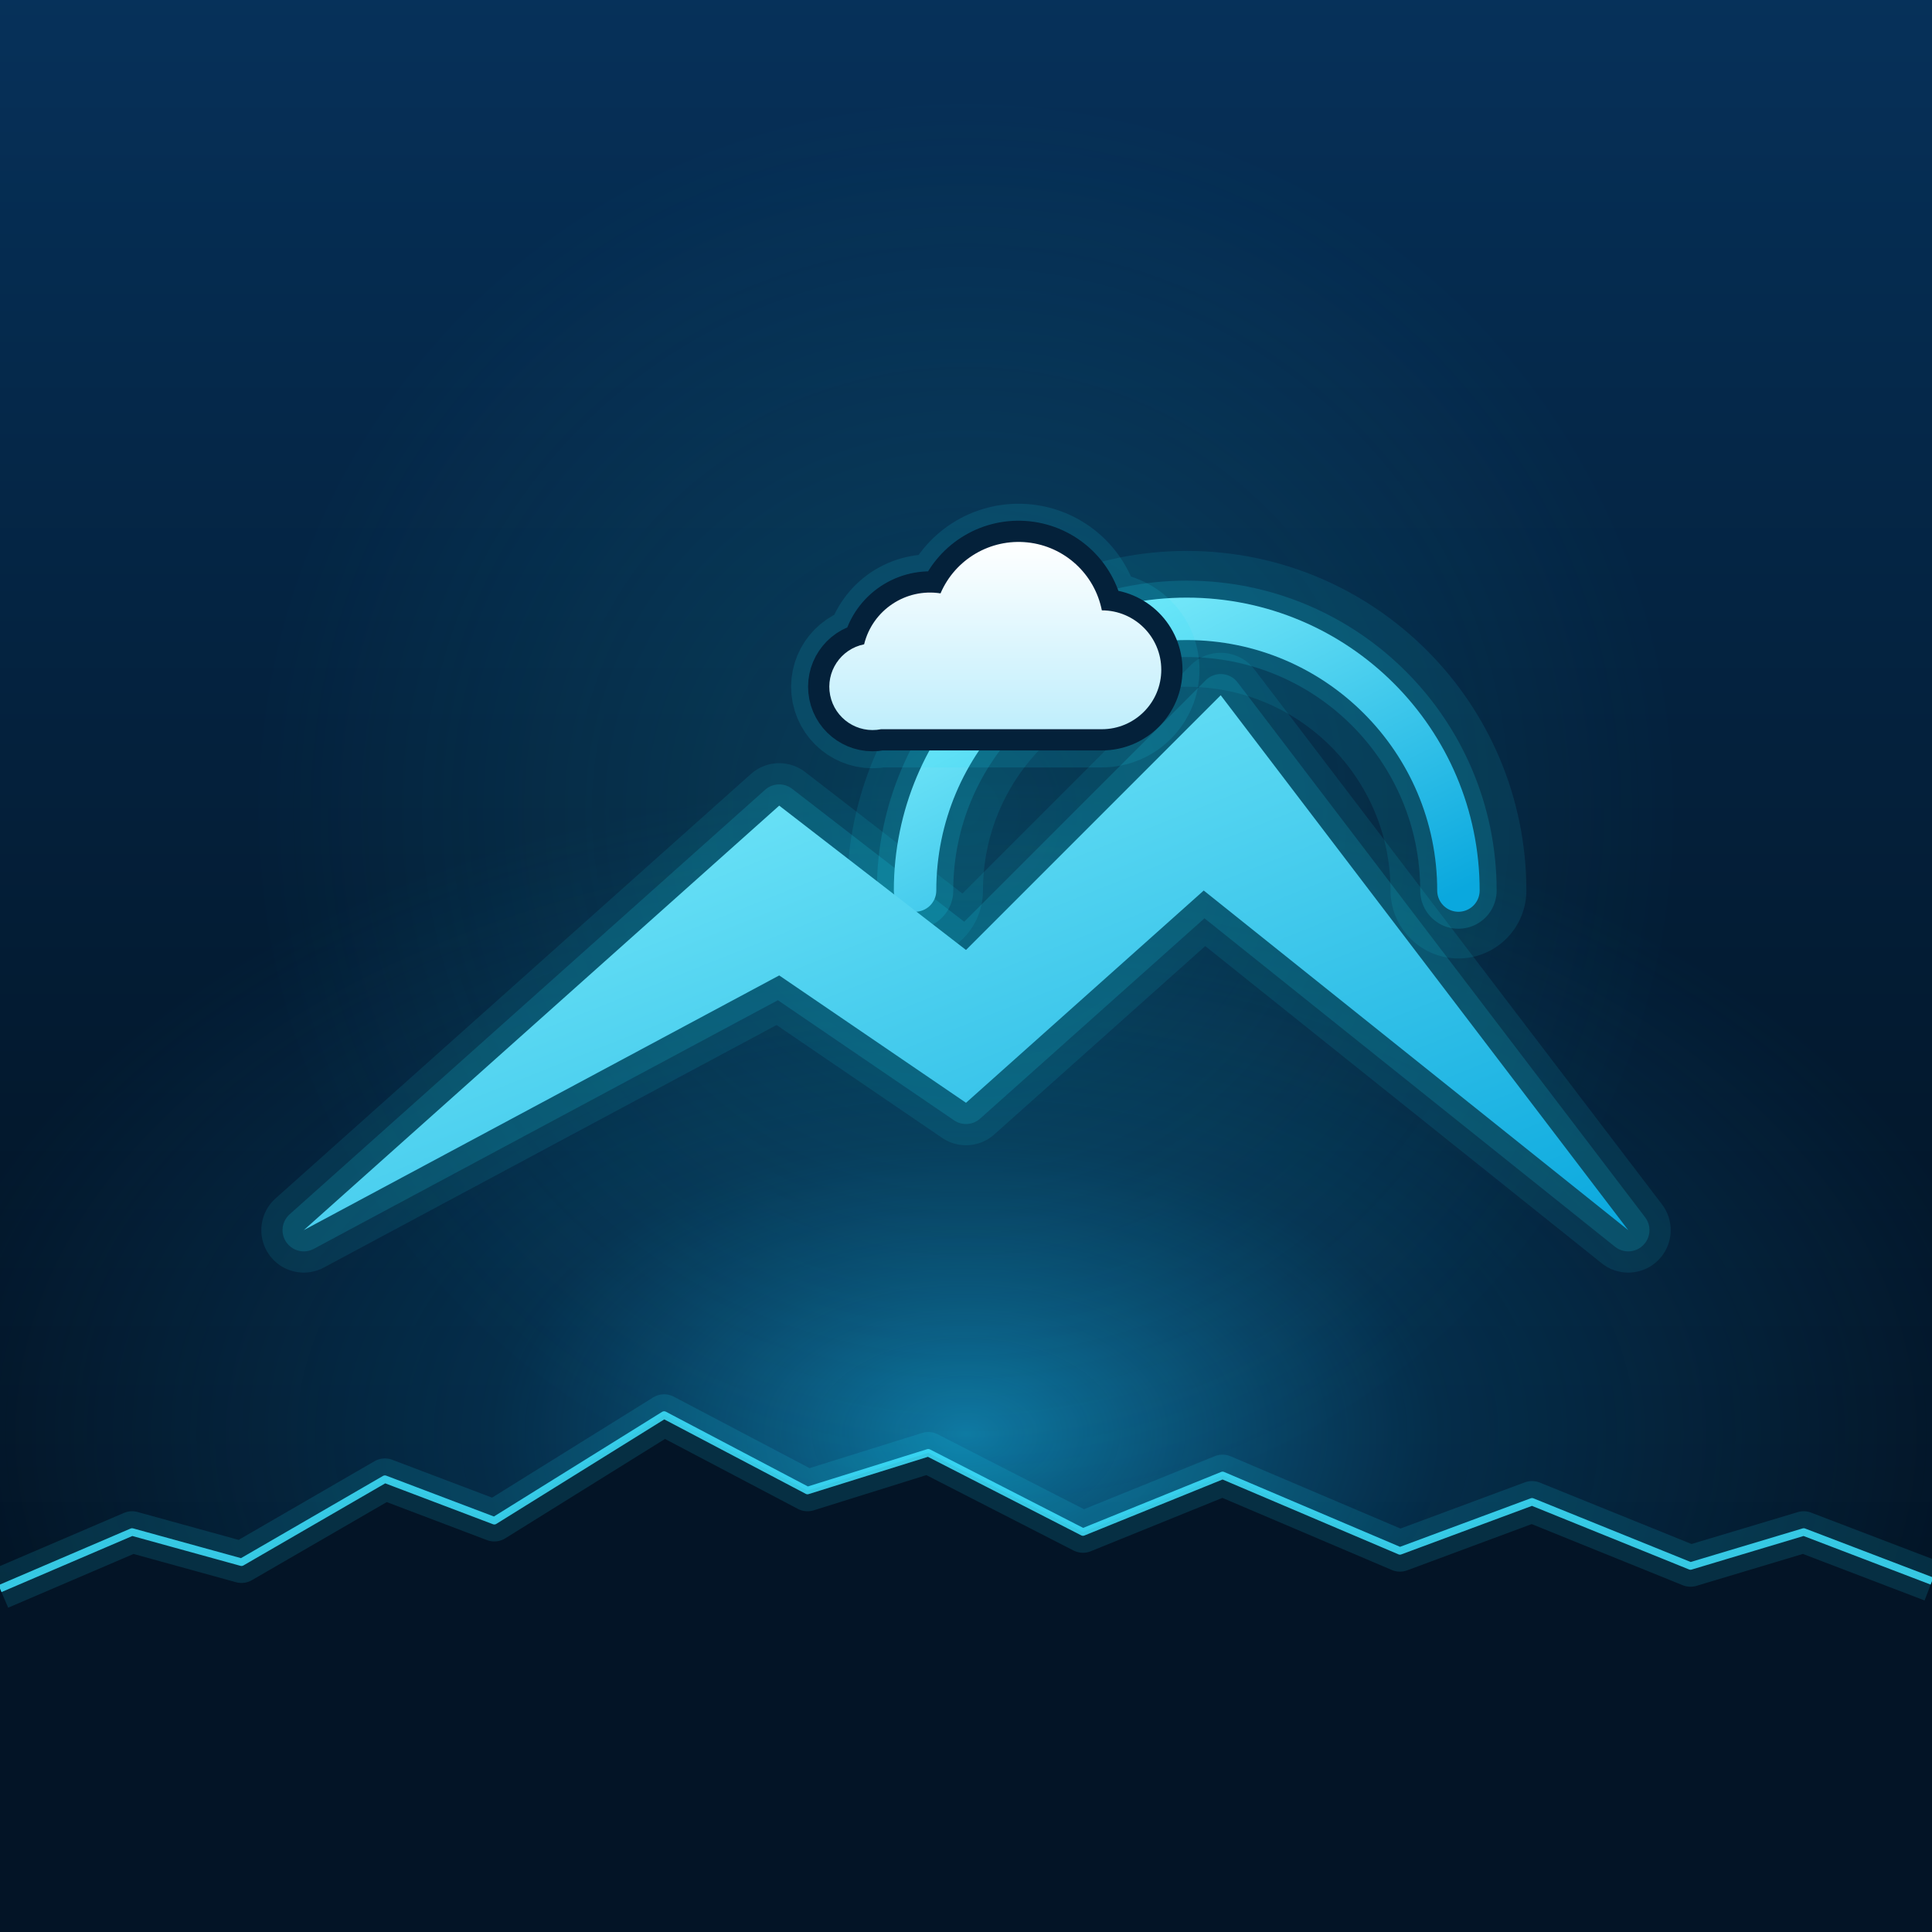
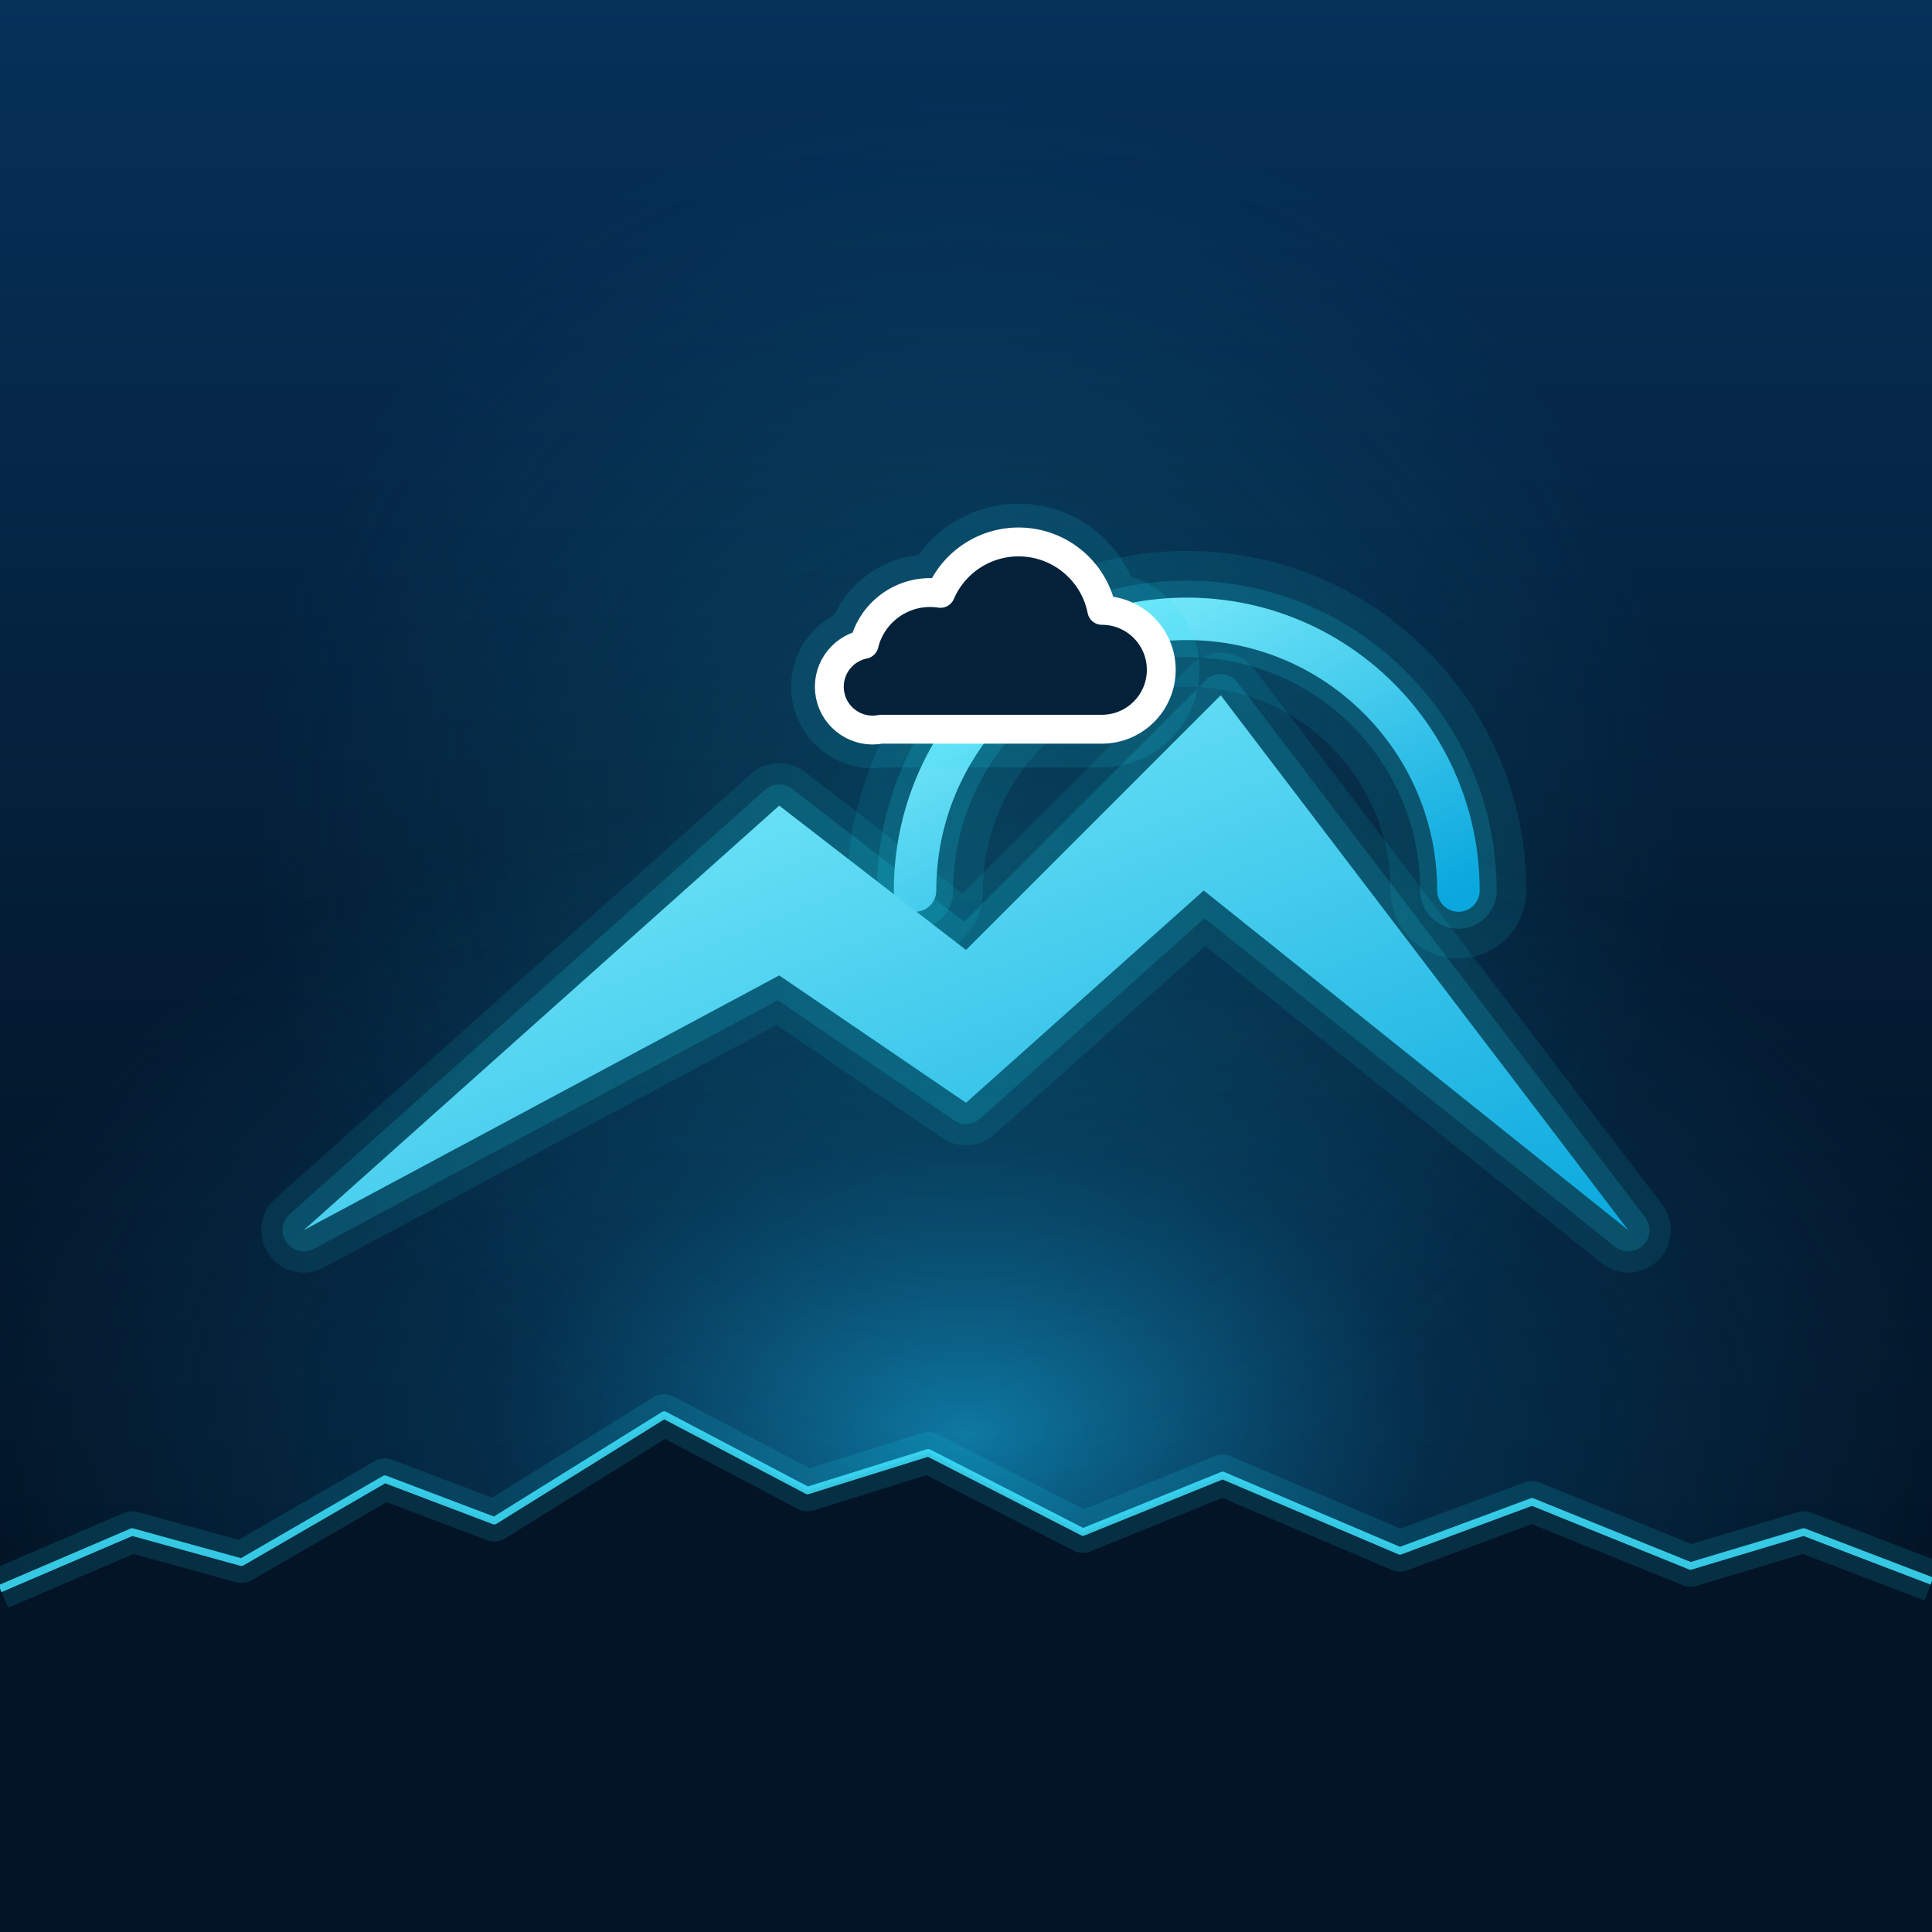
<svg xmlns="http://www.w3.org/2000/svg" viewBox="0 0 1024 1024" width="1024" height="1024">
  <defs>
    <linearGradient id="bg" x1="0" y1="0" x2="0" y2="1">
      <stop offset="0" stop-color="#06315a" />
      <stop offset=".55" stop-color="#031a30" />
      <stop offset="1" stop-color="#020b17" />
    </linearGradient>
    <radialGradient id="glow" cx="512" cy="760" r="560" gradientUnits="userSpaceOnUse" gradientTransform="translate(0 760) scale(1 .62) translate(0 -760)">
      <stop offset="0" stop-color="#14b4ec" stop-opacity=".62" />
      <stop offset=".45" stop-color="#0b78b4" stop-opacity=".25" />
      <stop offset="1" stop-color="#0b78b4" stop-opacity="0" />
    </radialGradient>
    <radialGradient id="halo" cx="512" cy="430" r="380" gradientUnits="userSpaceOnUse">
      <stop offset="0" stop-color="#19dcf6" stop-opacity=".16" />
      <stop offset="1" stop-color="#19dcf6" stop-opacity="0" />
    </radialGradient>
-     <linearGradient id="cloud" x1="0" y1="0" x2="0" y2="1">
-       <stop offset="0" stop-color="#ffffff" />
-       <stop offset="1" stop-color="#bfeefc" />
-     </linearGradient>
    <linearGradient id="mark" x1="0" y1="0" x2="1" y2="1">
      <stop offset="0" stop-color="#8cf6ff" />
      <stop offset="1" stop-color="#0aa8de" />
    </linearGradient>
  </defs>
  <rect width="1024" height="1024" fill="url(#bg)" />
  <rect width="1024" height="1024" fill="url(#glow)" />
  <rect width="1024" height="1024" fill="url(#halo)" />
  <path d="M0 842 L70 812 L128 828 L204 784 L262 806 L352 750 L428 790 L492 770 L574 812 L648 782 L742 822 L812 796 L896 830 L956 812 L1024 838 V1024 H0 Z" fill="#031426" />
  <path d="M0 842 L70 812 L128 828 L204 784 L262 806 L352 750 L428 790 L492 770 L574 812 L648 782 L742 822 L812 796 L896 830 L956 812 L1024 838" fill="none" stroke="#19dcf6" stroke-opacity=".14" stroke-width="22" stroke-linejoin="round" />
  <path d="M0 842 L70 812 L128 828 L204 784 L262 806 L352 750 L428 790 L492 770 L574 812 L648 782 L742 822 L812 796 L896 830 L956 812 L1024 838" fill="none" stroke="#3fe3ff" stroke-opacity=".85" stroke-width="4" stroke-linejoin="round" />
  <g transform="translate(152 292) scale(4.5)">
    <path d="M74 40a32 32 0 0 1 64 0" fill="none" stroke="#19dcf6" stroke-opacity=".10" stroke-width="16" stroke-linecap="round" />
    <path d="M2 80 58 30l22 17 30-30 48 63-50-40-28 25-22-15Z" fill="none" stroke="#19dcf6" stroke-opacity=".10" stroke-width="10" stroke-linejoin="round" />
    <path d="M74 40a32 32 0 0 1 64 0" fill="none" stroke="#19dcf6" stroke-opacity=".16" stroke-width="9" stroke-linecap="round" />
    <path d="M2 80 58 30l22 17 30-30 48 63-50-40-28 25-22-15Z" fill="none" stroke="#19dcf6" stroke-opacity=".16" stroke-width="5" stroke-linejoin="round" />
    <path d="M74 40a32 32 0 0 1 64 0" fill="none" stroke="url(#mark)" stroke-width="5" stroke-linecap="round" />
    <path d="M2 80 58 30l22 17 30-30 48 63-50-40-28 25-22-15Z" fill="url(#mark)" />
    <g transform="translate(62 -1)">
      <path d="M8 22H34A7 7 0 0 0 34 8A10 10 0 0 0 15 6A8 8 0 0 0 6 12A5 5 0 0 0 8 22Z" fill="none" stroke="#19dcf6" stroke-opacity=".12" stroke-width="9" stroke-linejoin="round" />
-       <path d="M8 22H34A7 7 0 0 0 34 8A10 10 0 0 0 15 6A8 8 0 0 0 6 12A5 5 0 0 0 8 22Z" fill="none" stroke="#04213a" stroke-width="5" stroke-linejoin="round" />
-       <path d="M8 22H34A7 7 0 0 0 34 8A10 10 0 0 0 15 6A8 8 0 0 0 6 12A5 5 0 0 0 8 22Z" fill="url(#cloud)" />
+       <path d="M8 22H34A7 7 0 0 0 34 8A10 10 0 0 0 15 6A8 8 0 0 0 6 12A5 5 0 0 0 8 22Z" fill="#04213a" stroke="#ffffff" stroke-width="3.4" stroke-linejoin="round" />
    </g>
  </g>
</svg>
